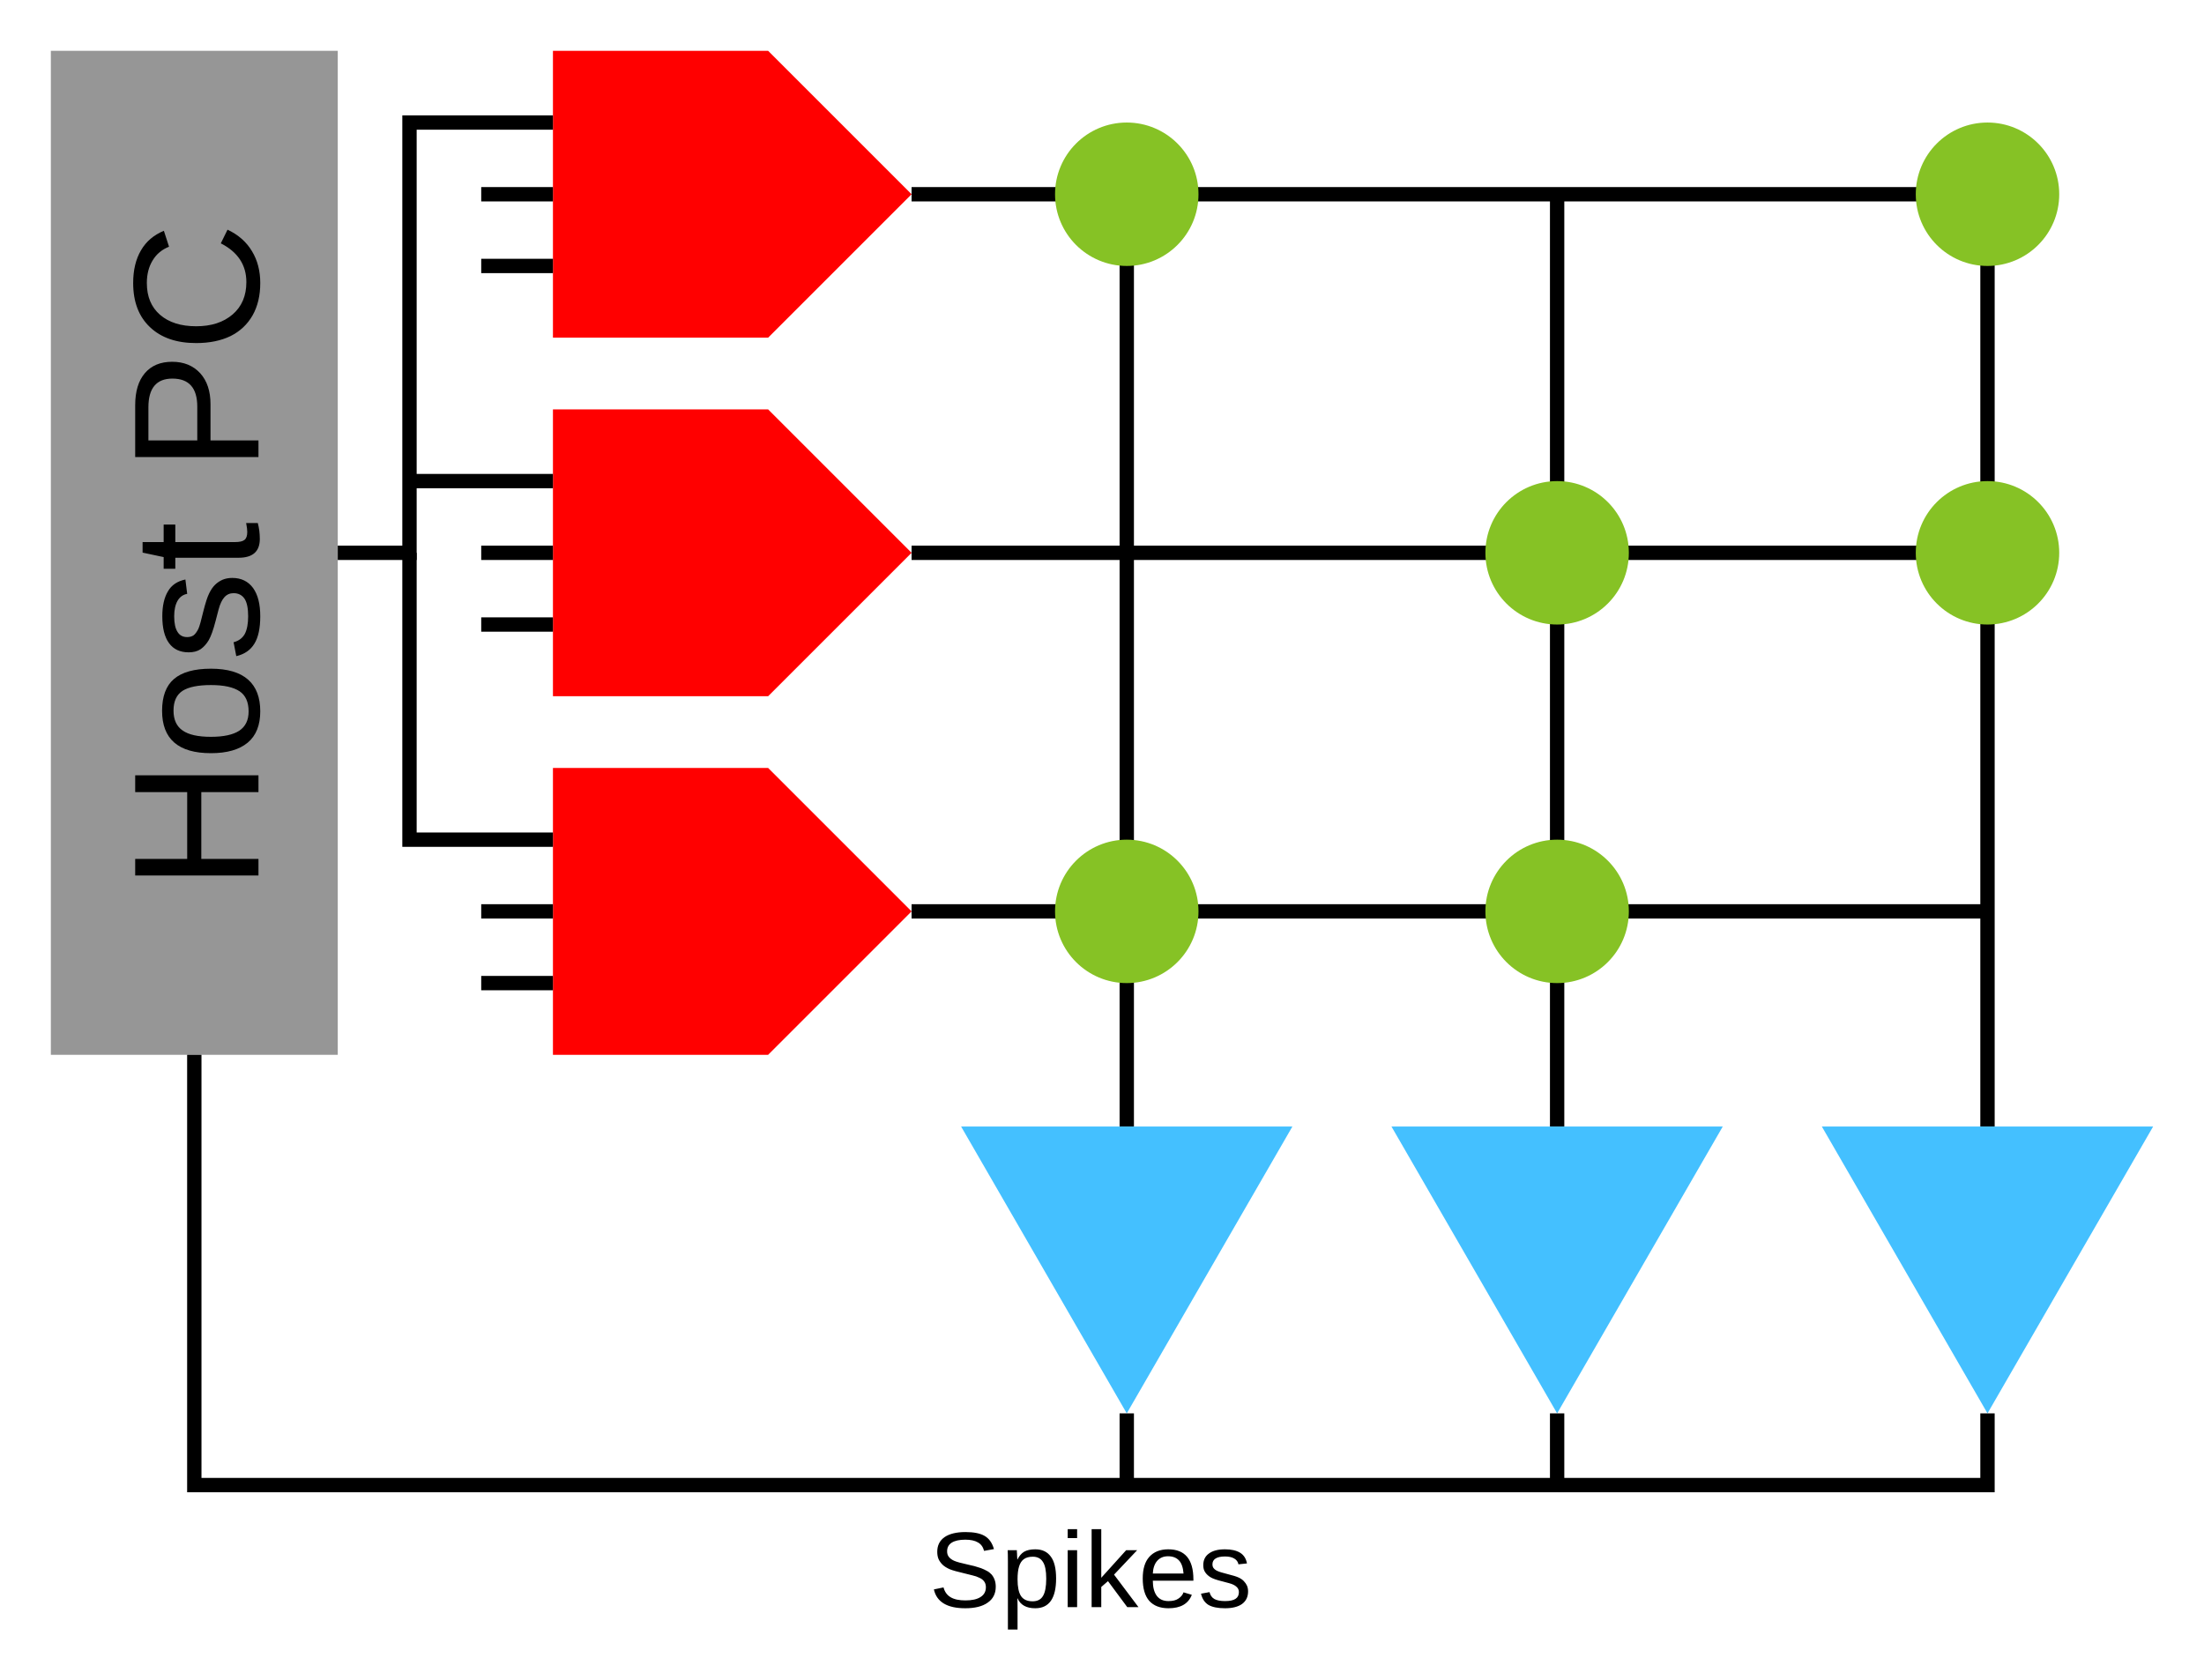
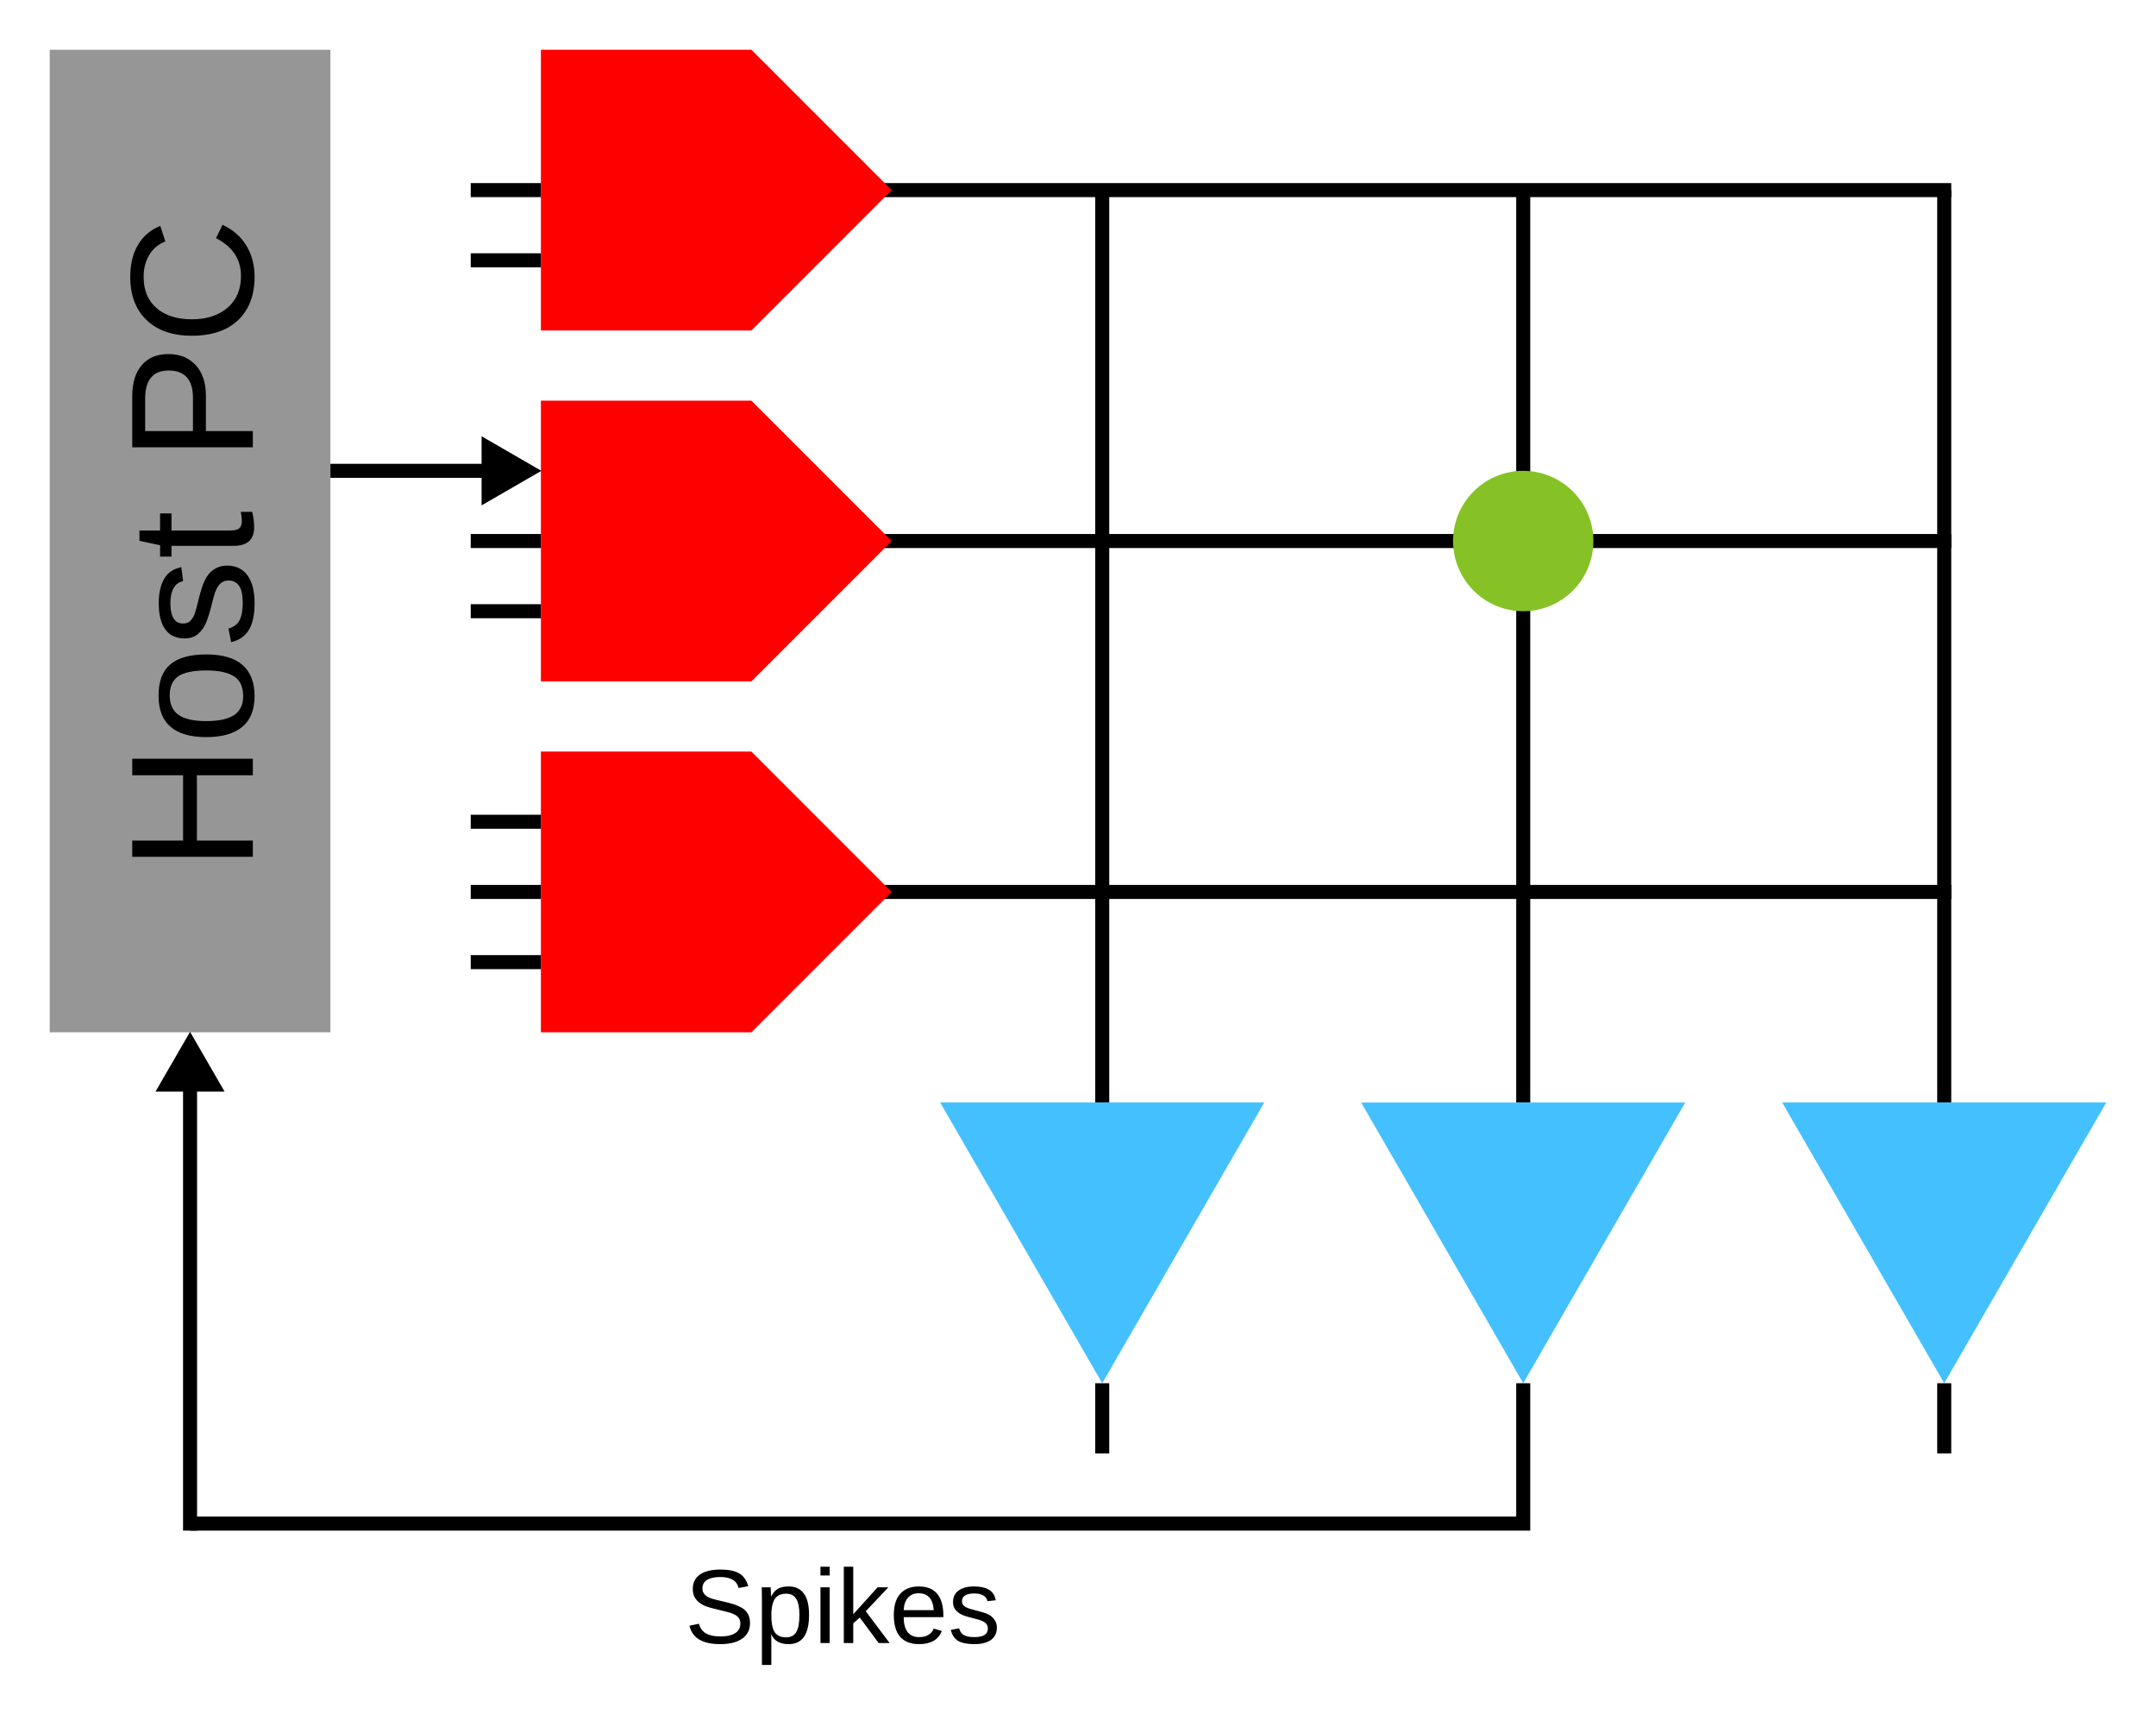
- <svg xmlns="http://www.w3.org/2000/svg" xmlns:xlink="http://www.w3.org/1999/xlink" width="43.359mm" height="33.044mm" viewBox="0 0 153.634 117.087" id="svg2" version="1.1">
-   <defs id="defs4" />
+ <svg xmlns="http://www.w3.org/2000/svg" width="43.359mm" height="34.456mm" viewBox="0 0 153.634 122.087" id="svg2" version="1.1">
+   <defs id="defs4">
+     <marker style="overflow:visible" id="marker6599" refX="0" refY="0" orient="auto">
+       <path transform="scale(0.4,0.4)" style="fill:#000000;fill-opacity:1;fill-rule:evenodd;stroke:#000000;stroke-width:1pt;stroke-opacity:1" d="m 5.77,0 -8.65,5 0,-10 8.65,5 z" id="path6601" />
+     </marker>
+     <marker orient="auto" refY="0" refX="0" id="marker6503" style="overflow:visible">
+       <path id="path6505" d="m 5.77,0 -8.65,5 0,-10 8.65,5 z" style="fill:#000000;fill-opacity:1;fill-rule:evenodd;stroke:#000000;stroke-width:1pt;stroke-opacity:1" transform="scale(0.4,0.4)" />
+     </marker>
+   </defs>
  <g id="layer1" transform="translate(-161.4567,-38.81891)">
-     <path style="fill:none;fill-rule:evenodd;stroke:#000000;stroke-width:1px;stroke-linecap:butt;stroke-linejoin:miter;stroke-opacity:1" d="m 225,52.362 75,0" id="path5875" />
-     <path style="fill:none;fill-rule:evenodd;stroke:#000000;stroke-width:1px;stroke-linecap:butt;stroke-linejoin:miter;stroke-opacity:1" d="m 225,77.362 75,0" id="path5877" />
-     <path style="fill:none;fill-rule:evenodd;stroke:#000000;stroke-width:1px;stroke-linecap:butt;stroke-linejoin:miter;stroke-opacity:1" d="m 225,102.362 75,0" id="path5879" />
+     <path style="fill:none;fill-rule:evenodd;stroke:#000000;stroke-width:1px;stroke-linecap:square;stroke-linejoin:miter;stroke-opacity:1" d="m 225,52.362 75,0" id="path5875" />
+     <path style="fill:none;fill-rule:evenodd;stroke:#000000;stroke-width:1px;stroke-linecap:square;stroke-linejoin:miter;stroke-opacity:1" d="m 225,77.362 75,0" id="path5877" />
+     <path style="fill:none;fill-rule:evenodd;stroke:#000000;stroke-width:1px;stroke-linecap:square;stroke-linejoin:miter;stroke-opacity:1" d="m 225,102.362 75,0" id="path5879" />
    <path style="fill:none;fill-rule:evenodd;stroke:#000000;stroke-width:1px;stroke-linecap:butt;stroke-linejoin:miter;stroke-opacity:1" d="m 240,52.362 0,65" id="path5881" />
    <path style="fill:none;fill-rule:evenodd;stroke:#000000;stroke-width:1px;stroke-linecap:butt;stroke-linejoin:miter;stroke-opacity:1" d="m 270,52.362 0,65" id="path5883" />
    <path style="fill:none;fill-rule:evenodd;stroke:#000000;stroke-width:1px;stroke-linecap:butt;stroke-linejoin:miter;stroke-opacity:1" d="m 300,52.362 0,65" id="path5885" />
    <path style="fill:#44c0ff;fill-opacity:1;stroke:none;stroke-width:1.5;stroke-linecap:square;stroke-miterlimit:4;stroke-dasharray:none;stroke-dashoffset:0;stroke-opacity:1" id="path5969" d="m 92.426,-7.321 -10,5.774 -10,5.774 -10e-7,-11.547 10e-7,-11.547 10,5.774 z" transform="matrix(0,1,-1,0,292.6789,44.93579)" />
    <path style="fill:#44c0ff;fill-opacity:1;stroke:none;stroke-width:1.5;stroke-linecap:square;stroke-miterlimit:4;stroke-dasharray:none;stroke-dashoffset:0;stroke-opacity:1" id="path5973" d="m 134.853,-7.826 -10,5.774 -10,5.774 0,-11.547 0,-11.547 10,5.774 z" transform="matrix(0,1,-1,0,262.1738,2.509388)" />
    <path d="m 157.076,-6.816 -10,5.774 -10,5.774 0,-11.547 0,-11.547 10,5.774 z" id="path5975" style="fill:#44c0ff;fill-opacity:1;stroke:none;stroke-width:1.5;stroke-linecap:square;stroke-miterlimit:4;stroke-dasharray:none;stroke-dashoffset:0;stroke-opacity:1" transform="matrix(0,1,-1,0,233.1839,-19.71399)" />
    <path id="path5977" d="m 200,42.362 15,0 10,10 -10,10 -15,0 0,-20" style="fill:#ff0000;fill-opacity:1;fill-rule:evenodd;stroke:none;stroke-width:1px;stroke-linecap:butt;stroke-linejoin:miter;stroke-opacity:1" />
    <path style="fill:#ff0000;fill-opacity:1;fill-rule:evenodd;stroke:none;stroke-width:1px;stroke-linecap:butt;stroke-linejoin:miter;stroke-opacity:1" d="m 200,67.362 15,0 10,10 -10,10 -15,0 0,-20" id="path5979" />
    <path id="path5981" d="m 200,92.362 15,0 10,10 -10,10 -15,0 0,-20" style="fill:#ff0000;fill-opacity:1;fill-rule:evenodd;stroke:none;stroke-width:1px;stroke-linecap:butt;stroke-linejoin:miter;stroke-opacity:1" />
    <text xml:space="preserve" style="font-style:normal;font-weight:normal;font-size:40px;line-height:125%;font-family:Sans;letter-spacing:0px;word-spacing:0px;fill:#000000;fill-opacity:1;stroke:none;stroke-width:1px;stroke-linecap:butt;stroke-linejoin:miter;stroke-opacity:1" x="145" y="42.362" id="text6270">
      <tspan id="tspan6272" x="145" y="42.362" />
    </text>
-     <circle r="5" cy="52.362" cx="240" id="use6350" style="fill:#86c225;fill-opacity:1;stroke:none;stroke-width:1;stroke-linecap:square;stroke-miterlimit:4;stroke-dasharray:none;stroke-dashoffset:0;stroke-opacity:1" />
-     <circle style="fill:#86c225;fill-opacity:1;stroke:none;stroke-width:1;stroke-linecap:square;stroke-miterlimit:4;stroke-dasharray:none;stroke-dashoffset:0;stroke-opacity:1" id="use6354" cx="240" cy="102.362" r="5" />
-     <use x="0" y="0" xlink:href="#use6354" id="use6356" transform="translate(30,0)" width="100%" height="100%" />
-     <use x="0" y="0" xlink:href="#use6356" id="use6358" transform="translate(0,-25)" width="100%" height="100%" />
-     <circle r="5" cy="52.362" cx="300" id="use6362" style="fill:#86c225;fill-opacity:1;stroke:none;stroke-width:1;stroke-linecap:square;stroke-miterlimit:4;stroke-dasharray:none;stroke-dashoffset:0;stroke-opacity:1" />
-     <use x="0" y="0" xlink:href="#use6362" id="use6364" transform="translate(0,25)" width="100%" height="100%" />
+     <circle style="fill:#86c225;fill-opacity:1;stroke:none;stroke-width:1;stroke-linecap:square;stroke-miterlimit:4;stroke-dasharray:none;stroke-dashoffset:0;stroke-opacity:1" id="use6358" cx="270" cy="77.362" r="5" />
    <path style="fill:none;fill-rule:evenodd;stroke:#000000;stroke-width:1px;stroke-linecap:butt;stroke-linejoin:miter;stroke-opacity:1" d="m 195,102.362 5,0" id="path4521" />
    <path style="fill:none;fill-rule:evenodd;stroke:#000000;stroke-width:1px;stroke-linecap:butt;stroke-linejoin:miter;stroke-opacity:1" d="m 195,107.362 5,0" id="path4523" />
    <path style="fill:none;fill-rule:evenodd;stroke:#000000;stroke-width:1px;stroke-linecap:butt;stroke-linejoin:miter;stroke-opacity:1" d="m 195,82.362 5,0" id="path4529" />
    <path style="fill:none;fill-rule:evenodd;stroke:#000000;stroke-width:1px;stroke-linecap:butt;stroke-linejoin:miter;stroke-opacity:1" d="m 195,77.362 5,0" id="path4531" />
    <path style="fill:none;fill-rule:evenodd;stroke:#000000;stroke-width:1px;stroke-linecap:butt;stroke-linejoin:miter;stroke-opacity:1" d="m 195,57.362 5,0" id="path4537" />
    <path style="fill:none;fill-rule:evenodd;stroke:#000000;stroke-width:1px;stroke-linecap:butt;stroke-linejoin:miter;stroke-opacity:1" d="m 195,52.362 5,0" id="path4539" />
    <rect style="fill:#969696;fill-opacity:1;stroke:none;stroke-width:1;stroke-linecap:square;stroke-miterlimit:4;stroke-dasharray:none;stroke-dashoffset:0;stroke-opacity:1" id="rect5897" width="20" height="70" x="165" y="42.362" />
    <text xml:space="preserve" style="font-style:normal;font-weight:normal;font-size:40px;line-height:125%;font-family:Sans;letter-spacing:0px;word-spacing:0px;fill:#000000;fill-opacity:1;stroke:none;stroke-width:1px;stroke-linecap:butt;stroke-linejoin:miter;stroke-opacity:1" x="-100.891" y="179.474" id="text5899" transform="matrix(0,-1,1,0,0,0)">
      <tspan id="tspan5901" x="-100.891" y="179.474" rotate="0 0 0 0 0 0 0 0" style="font-style:normal;font-variant:normal;font-weight:normal;font-stretch:normal;font-size:12.5px;font-family:Arial;-inkscape-font-specification:Arial">Host PC</tspan>
    </text>
-     <g id="g7620">
-       <path id="path6861" d="m 240,137.362 0,5 -65,0 0,-30" style="fill:none;fill-rule:evenodd;stroke:#000000;stroke-width:1px;stroke-linecap:butt;stroke-linejoin:miter;stroke-opacity:1" />
-       <path id="path6863" d="m 270,137.362 0,5 -30,0" style="fill:none;fill-rule:evenodd;stroke:#000000;stroke-width:1px;stroke-linecap:butt;stroke-linejoin:miter;stroke-opacity:1" />
-       <path id="path6865" d="m 300,137.362 0,5 -30,0" style="fill:none;fill-rule:evenodd;stroke:#000000;stroke-width:1px;stroke-linecap:butt;stroke-linejoin:miter;stroke-opacity:1" />
+     <text xml:space="preserve" style="font-style:normal;font-weight:normal;font-size:40px;line-height:125%;font-family:Sans;letter-spacing:0px;word-spacing:0px;fill:#000000;fill-opacity:1;stroke:none;stroke-width:1px;stroke-linecap:butt;stroke-linejoin:miter;stroke-opacity:1" x="210.245" y="155.872" id="text7612">
+       <tspan id="tspan7614" x="210.245" y="155.872" style="font-style:normal;font-variant:normal;font-weight:normal;font-stretch:normal;font-size:7.5px;font-family:Arial;-inkscape-font-specification:Arial">Spikes</tspan>
+     </text>
+     <path style="fill:none;fill-rule:evenodd;stroke:#000000;stroke-width:1px;stroke-linecap:butt;stroke-linejoin:miter;stroke-opacity:1" d="m 195,97.362 5,0" id="path4174" />
+     <path style="fill:none;fill-rule:evenodd;stroke:#000000;stroke-width:1px;stroke-linecap:butt;stroke-linejoin:miter;stroke-opacity:1" d="m 240,137.362 0,5" id="path5925" />
+     <path style="fill:none;fill-rule:evenodd;stroke:#000000;stroke-width:1px;stroke-linecap:butt;stroke-linejoin:miter;stroke-opacity:1" d="m 300,137.362 0,5" id="path5927" />
+     <path style="fill:none;fill-rule:evenodd;stroke:#000000;stroke-width:1px;stroke-linecap:butt;stroke-linejoin:miter;stroke-opacity:1;marker-end:url(#marker6599)" d="m 185,72.361 12.193,0" id="path6543" />
+     <g id="g6681">
+       <path id="path6547" d="m 270,137.362 0,10 -95,0" style="fill:none;fill-rule:evenodd;stroke:#000000;stroke-width:1px;stroke-linecap:butt;stroke-linejoin:miter;stroke-opacity:1" />
+       <path id="path6549" d="m 175,147.362 0,-32.193" style="fill:none;fill-rule:evenodd;stroke:#000000;stroke-width:1px;stroke-linecap:square;stroke-linejoin:miter;stroke-opacity:1;marker-end:url(#marker6503)" />
    </g>
-     <path style="fill:none;fill-rule:evenodd;stroke:#000000;stroke-width:1px;stroke-linecap:butt;stroke-linejoin:miter;stroke-opacity:1" d="m 185,77.362 5,0 0,-30 10,0" id="path6867" />
-     <path style="fill:none;fill-rule:evenodd;stroke:#000000;stroke-width:1px;stroke-linecap:butt;stroke-linejoin:miter;stroke-opacity:1" d="m 190,72.362 10,0" id="path6869" />
-     <path style="fill:none;fill-rule:evenodd;stroke:#000000;stroke-width:1px;stroke-linecap:butt;stroke-linejoin:miter;stroke-opacity:1" d="m 190,77.362 0,20 10,0" id="path6871" />
-     <text xml:space="preserve" style="font-style:normal;font-weight:normal;font-size:40px;line-height:125%;font-family:Sans;letter-spacing:0px;word-spacing:0px;fill:#000000;fill-opacity:1;stroke:none;stroke-width:1px;stroke-linecap:butt;stroke-linejoin:miter;stroke-opacity:1" x="226.212" y="150.872" id="text7612">
-       <tspan id="tspan7614" x="226.212" y="150.872" style="font-style:normal;font-variant:normal;font-weight:normal;font-stretch:normal;font-size:7.5px;font-family:Arial;-inkscape-font-specification:Arial">Spikes</tspan>
-     </text>
  </g>
</svg>
